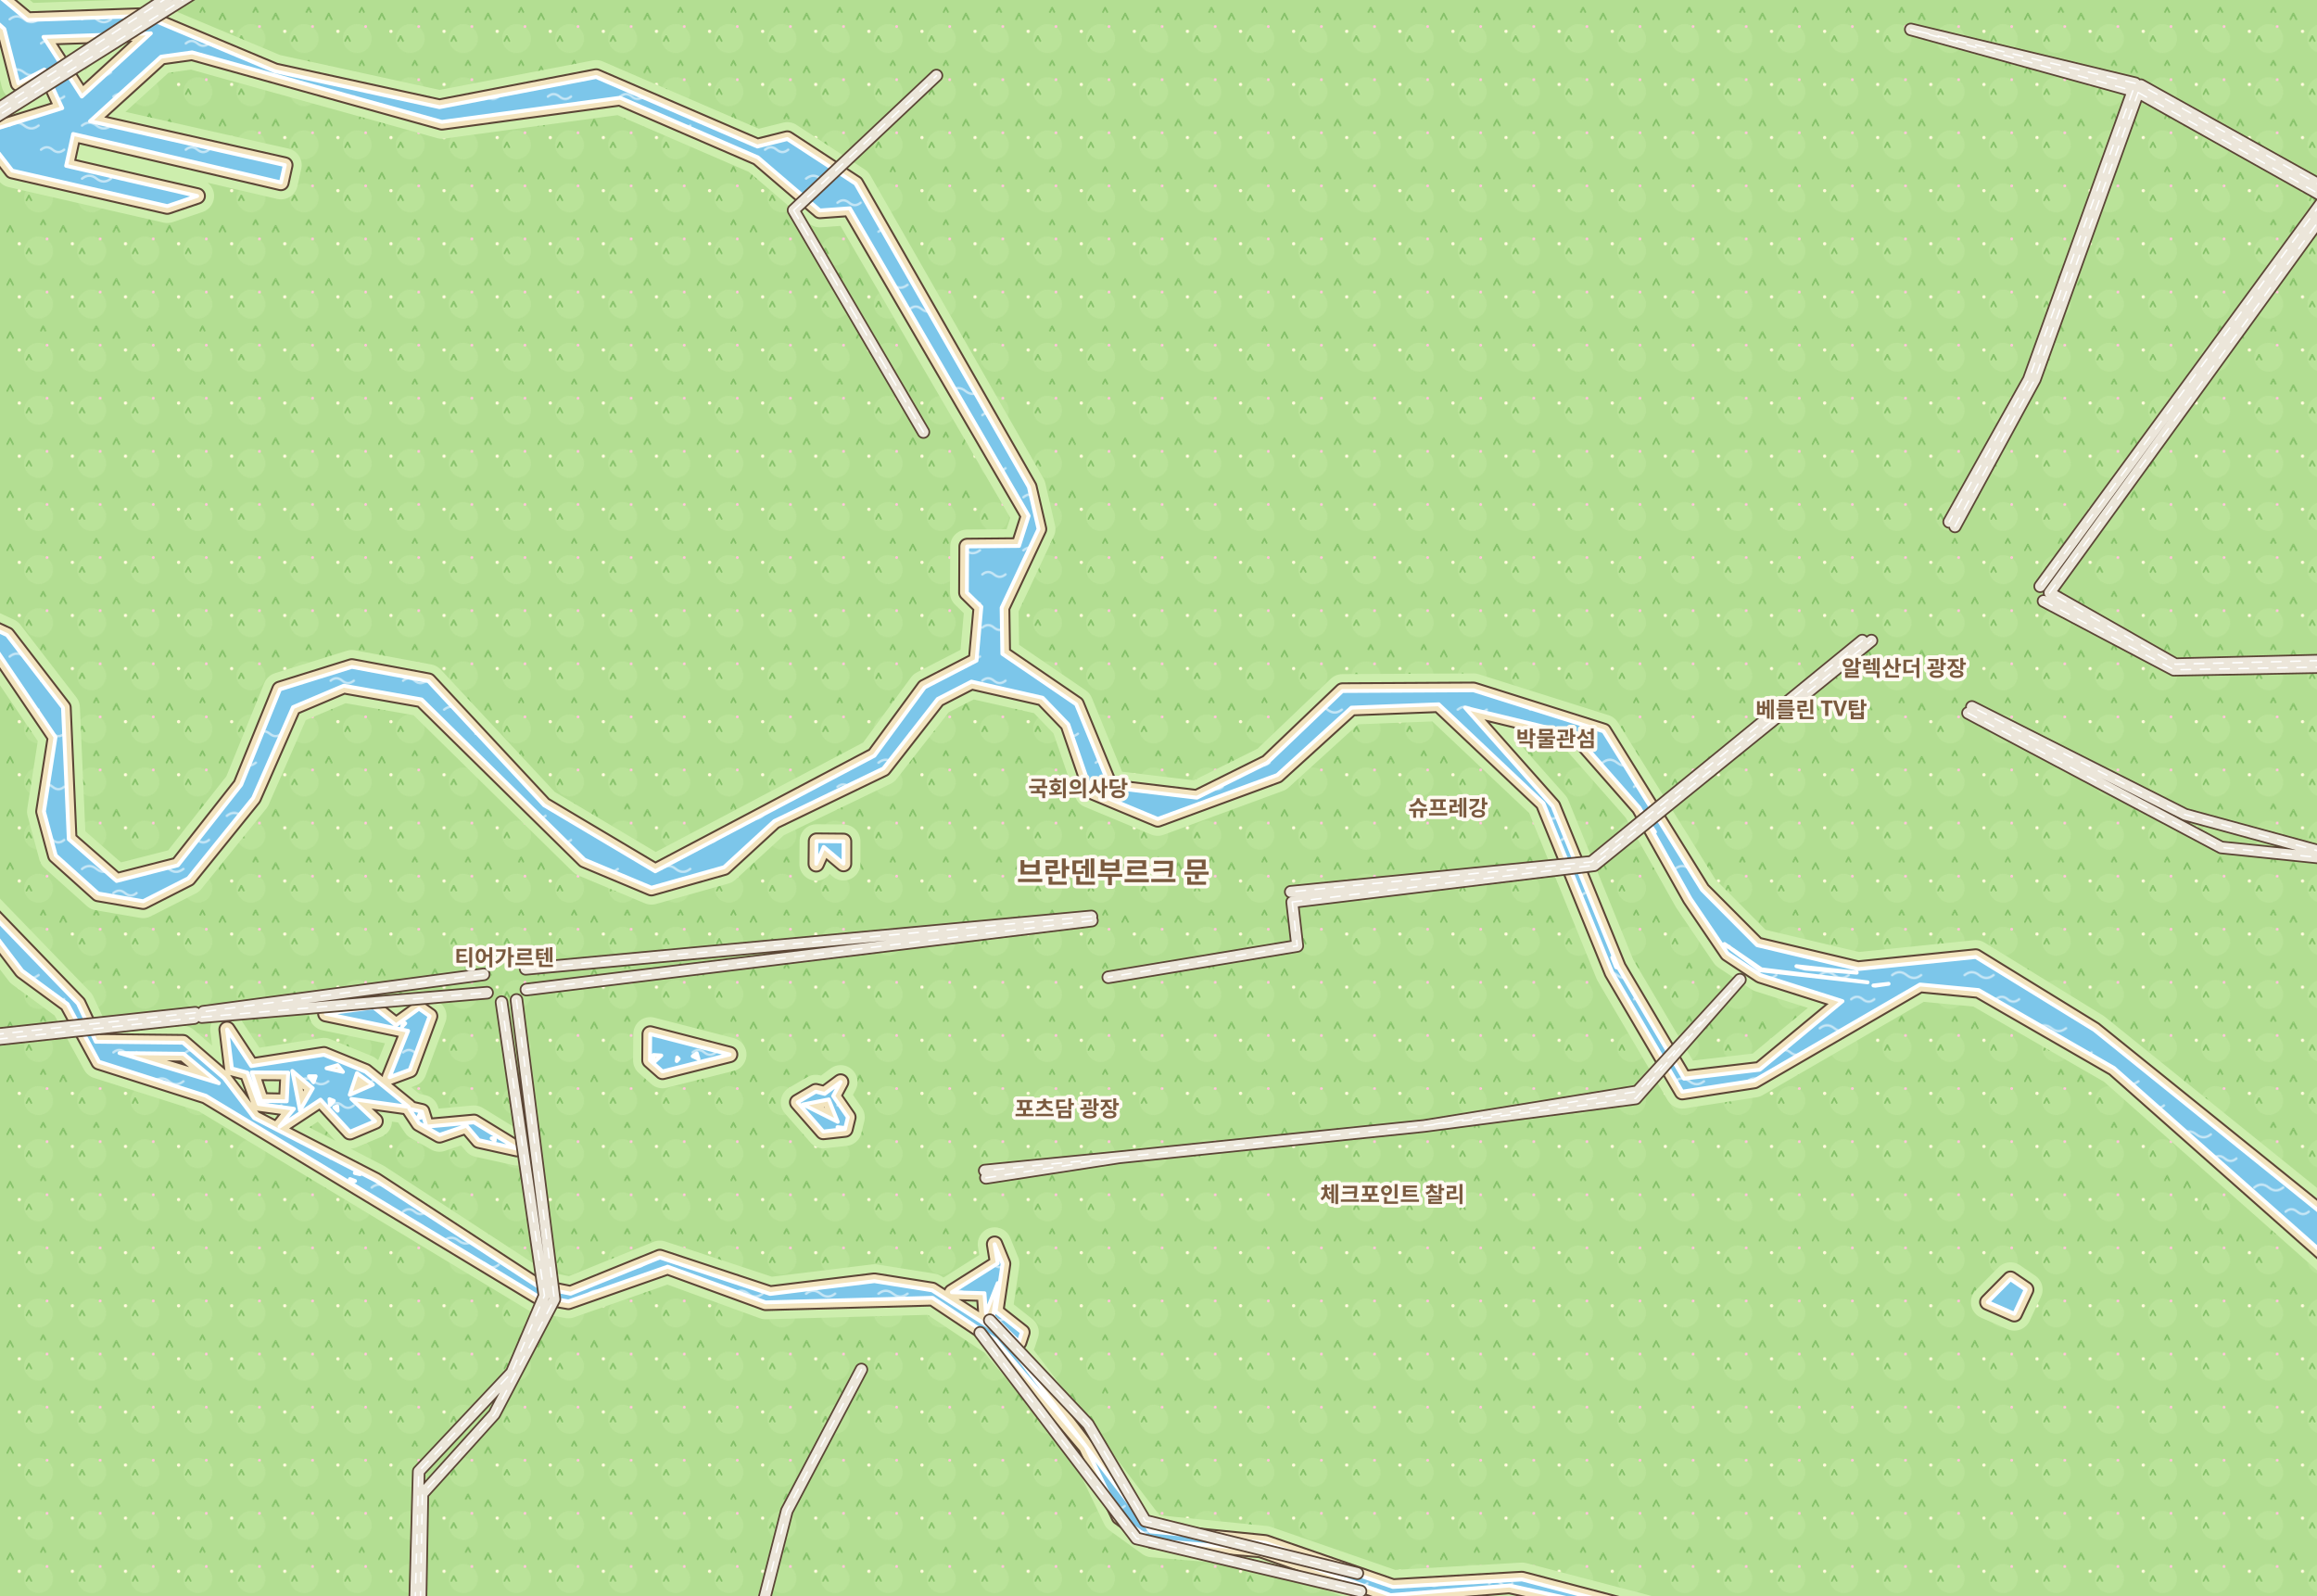
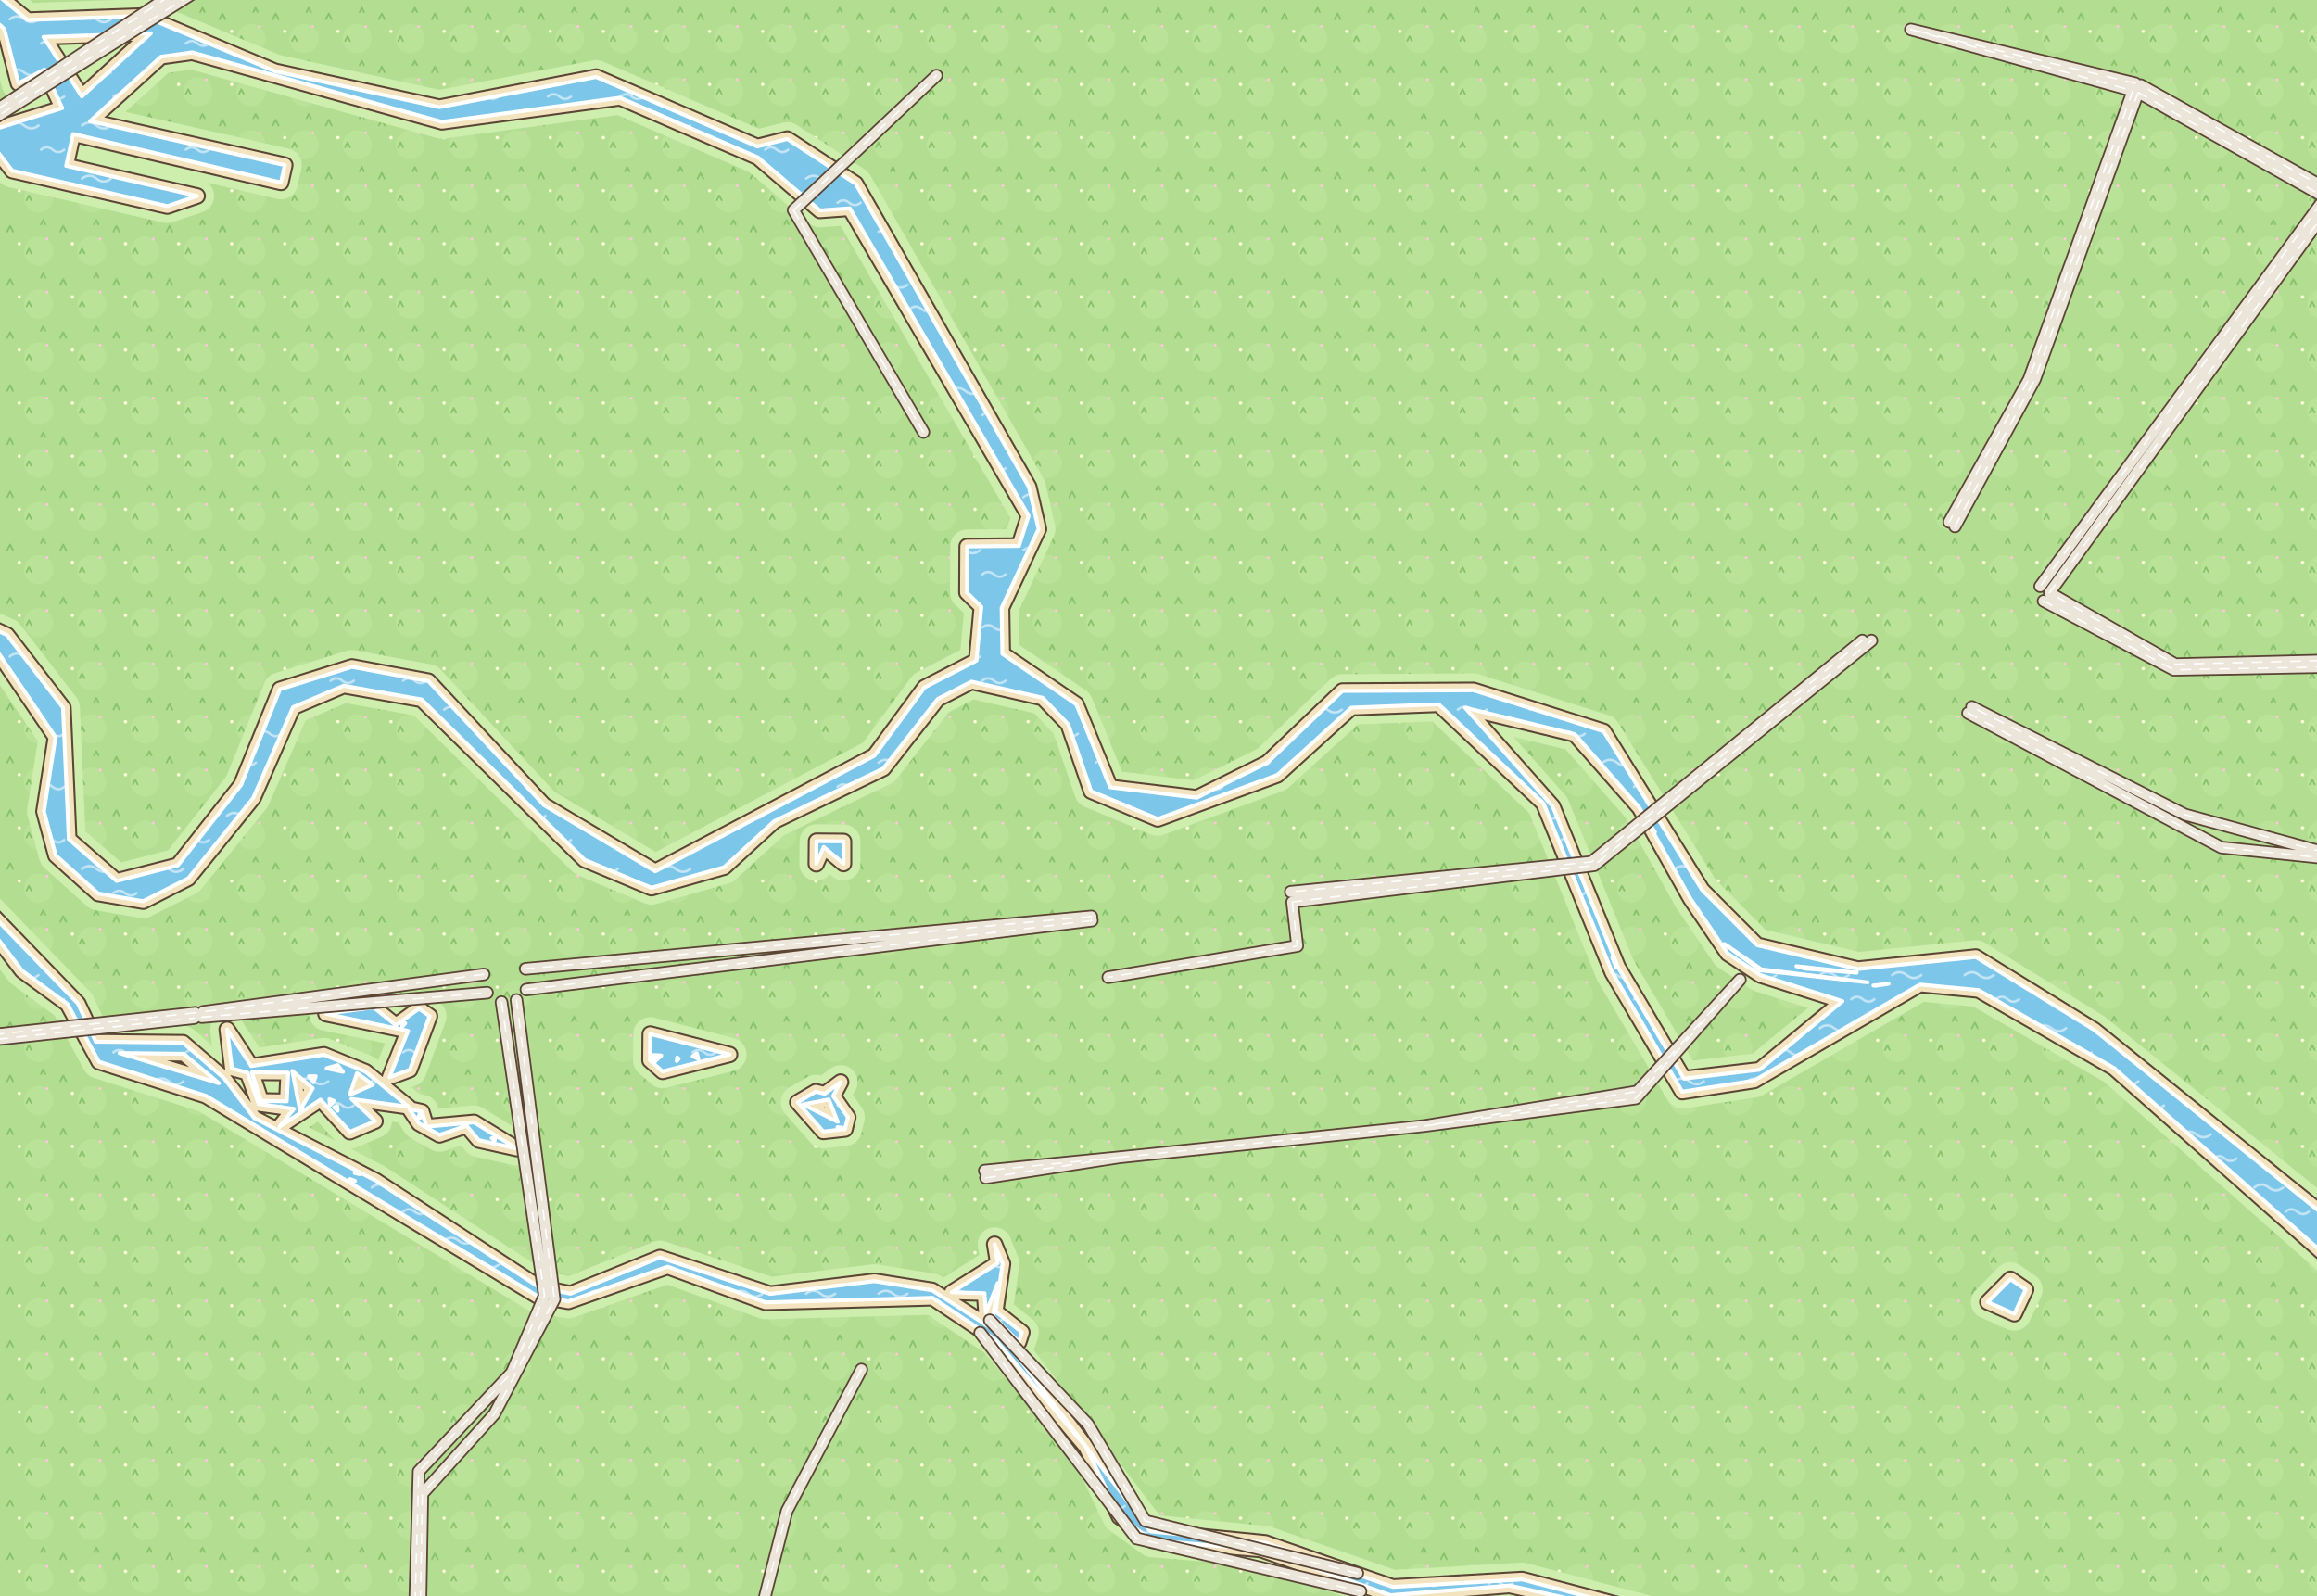
<svg xmlns="http://www.w3.org/2000/svg" viewBox="0 0 960 661">
  <defs>
    <pattern id="grass" width="22" height="22" patternUnits="userSpaceOnUse">
      <circle cx="16" cy="16" r="6" fill="#c3e8a2" opacity="0.45" />
      <path d="M3 8 l1.2 -2.4 l1.2 2.4 M11 17 l1 -2 l1 2 M17 5 l0.9 -1.8 l0.9 1.8" stroke="#86c069" stroke-width="0.7" fill="none" stroke-linecap="round" stroke-linejoin="round" />
      <circle cx="8" cy="13" r="0.7" fill="#fff8d6" />
      <circle cx="19.5" cy="11" r="0.6" fill="#ffc4d6" />
    </pattern>
    <pattern id="ripple" width="30" height="22" patternUnits="userSpaceOnUse">
      <path d="M4 8 q3 -2.4 6 0 q3 2.4 6 0 M17 18 q2.4 -2 4.8 0 q2.4 2 4.8 0" stroke="#ffffff" stroke-opacity="0.55" stroke-width="1" fill="none" stroke-linecap="round" />
    </pattern>
  </defs>
  <rect x="-20" y="-20" width="1000" height="701" fill="#b3de92" />
  <rect x="-20" y="-20" width="1000" height="701" fill="url(#grass)" />
  <g stroke-linejoin="round" stroke-linecap="round">
    <path d="M386.4 537.7L317.2 539.6L276.6 524.8L235.5 539.2L222.6 536.9L85.3 454.0L41.0 439.9L28.0 416.0L9.2 402.2L-12.8 373.3L-90.6 323.8L-84.4 317.8L-14.2 367.7L32.3 415.8L39.7 431.6L75.8 432.0L92.8 446.7L105.3 463.2L155.6 489.1L223.5 533.4L236.4 536.0L273.4 521.0L319.1 536.1L362.3 530.8L386.2 534.6L414.5 552.7L476.7 634.5L524.2 639.2L577.1 657.5L630.6 654.4L715.8 676.7L625.4 656.9L576.2 660.9L522.3 642.0L477.4 638.2L463.8 628.4L449.9 599.4L412.5 555.1L386.4 537.7ZM149.2 486.4L147.0 486.0L149.2 486.5L149.2 486.4ZM145.0 488.5L146.9 489.4L147.1 489.3L145.0 488.5ZM49.5 436.3L90.7 448.8L76.1 436.6L49.5 436.3ZM169.6 459.4L174.8 460.6L176.7 466.8L196.4 465.0L214.2 475.9L198.4 472.4L193.3 466.4L182.1 470.2L173.6 465.4L169.6 459.4ZM203.7 471.6L205.0 472.5L205.0 471.6L203.7 471.6ZM174.2 460.9L173.0 463.4L174.5 463.0L174.2 460.9ZM132.8 455.6L115.8 466.8L121.8 459.4L107.2 457.4L102.5 444.4L96.1 442.7L94.1 426.5L104.1 441.7L134.2 437.0L151.4 444.0L169.3 458.6L145.6 455.3L155.4 464.5L145.0 468.9L132.8 455.6ZM147.9 444.6L144.9 453.6L154.5 449.4L147.9 444.6ZM139.9 441.3L135.3 442.6L142.1 444.1L139.9 441.3ZM138.5 458.8L139.9 460.2L139.7 458.3L138.5 458.8ZM136.7 457.9L138.3 456.1L136.5 455.4L136.7 457.9ZM129.9 448.4L130.8 445.9L128.0 445.9L129.9 448.4ZM121.1 443.7L124.3 460.1L129.6 450.9L121.1 443.7ZM118.8 456.3L119.4 444.4L104.3 444.3L108.2 456.1L118.8 456.3ZM274.5 443.9L269.3 439.3L269.4 428.4L302.3 436.9L274.5 443.9ZM289.4 438.7L288.7 436.4L287.0 437.6L289.4 438.7ZM280.6 438.1L280.4 439.6L281.2 438.7L280.6 438.1ZM270.8 440.3L274.0 437.3L270.8 437.1L270.8 440.3ZM173.6 417.9L178.0 421.0L169.8 443.2L161.4 446.3L169.1 427.1L135.0 420.0L154.8 417.4L164.1 424.8L173.6 417.9ZM167.1 423.5L166.6 425.4L167.9 424.0L167.1 423.5ZM59.3 373.4L40.7 370.2L23.1 354.4L18.2 336.2L23.0 305.4L-3.9 265.7L-32.6 253.1L-54.7 256.8L-70.5 270.0L-74.1 263.0L-58.3 250.9L-32.5 246.8L2.9 263.1L26.1 293.2L28.5 347.7L48.3 365.0L73.7 358.5L99.9 325.2L116.0 285.6L145.8 276.3L177.5 282.2L225.4 333.6L271.5 361.0L362.3 313.1L383.1 284.8L404.6 273.7L406.6 251.4L400.6 245.5L400.7 226.4L422.2 226.2L426.2 213.7L352.1 86.3L339.7 87.2L314.0 65.2L256.9 40.5L183.1 50.5L79.6 21.7L66.7 23.5L37.3 50.2L118.0 68.4L116.4 75.6L30.3 55.5L27.4 68.7L81.7 81.2L69.3 85.4L5.1 70.7L-0.4 63.6L-56.5 76.6L-59.1 71.3L25.8 44.8L18.4 28.8L7.6 34.5L1.8 12.0L-25.9 -12.6L-31.4 -20.0L-27.7 -24.2L11.4 8.3L59.3 6.6L113.9 29.5L182.1 44.4L247.0 31.9L313.8 60.7L326.2 57.6L354.5 76.1L426.3 201.8L430.3 219.2L415.0 251.8L415.3 270.9L445.9 291.8L460.0 326.2L495.9 330.5L525.1 316.0L556.2 286.3L610.5 286.0L664.4 303.0L705.2 368.7L728.0 391.6L769.8 401.5L818.6 396.5L867.7 426.7L1019.7 549.3L1142.3 618.9L1142.3 647.3L1088.6 615.8L1003.2 555.2L875.9 442.5L819.8 410.2L795.5 407.9L726.8 447.7L697.0 452.3L668.0 402.9L639.5 332.8L596.1 291.8L559.9 293.2L529.2 321.1L479.7 339.3L452.1 327.8L442.6 300.1L432.0 289.1L402.5 282.4L388.5 289.6L366.0 318.4L320.8 340.2L300.0 359.3L269.9 367.8L242.2 356.2L174.7 289.8L142.4 284.1L121.4 293.0L104.9 330.6L78.0 363.9L59.3 373.4ZM18.0 15.3L33.9 40.0L62.5 13.8L18.0 15.3ZM1084.5 589.7L1087.4 592.7L1087.6 592.4L1084.5 589.7ZM1085.8 595.0L1082.8 591.8L1082.4 591.9L1085.8 595.0ZM1080.2 595.2L1084.5 597.1L1080.1 594.4L1080.2 595.2ZM1077.7 598.5L1082.2 600.4L1077.6 597.6L1077.7 598.5ZM1078.8 603.4L1076.1 600.4L1075.7 600.4L1078.8 603.4ZM1074.3 602.8L1074.1 602.9L1077.4 605.1L1074.3 602.8ZM607.0 293.2L643.3 334.1L670.4 400.7L697.7 446.9L729.1 443.2L763.4 414.8L729.4 404.0L715.8 395.0L700.4 372.3L679.3 334.7L652.5 304.2L607.0 293.2ZM777.0 408.4L782.5 407.6L776.2 408.3L777.0 408.4ZM773.8 407.0L729.8 401.6L714.5 391.1L729.3 402.0L773.8 407.0ZM747.9 401.3L769.3 403.0L744.3 400.3L747.9 401.3ZM668.0 396.7L669.6 400.7L670.0 400.9L668.0 396.7ZM683.5 341.7L685.7 344.7L683.5 341.4L683.5 341.7ZM833.0 530.0L839.3 534.3L834.6 544.3L823.6 539.5L833.0 530.0ZM415.4 523.6L412.5 543.4L423.4 552.0L422.1 556.0L411.5 545.4L413.4 531.6L408.5 544.0L407.9 535.8L394.4 535.4L413.4 523.4L412.1 515.5L415.4 523.6ZM350.1 467.8L341.1 468.8L330.5 456.7L338.0 452.3L341.7 453.2L348.3 448.3L345.2 454.1L351.3 462.9L350.1 467.8ZM349.7 467.3L347.0 467.0L347.1 467.4L349.7 467.3ZM332.7 457.6L347.1 464.8L343.4 455.5L332.7 457.6ZM349.5 357.8L341.3 350.9L338.2 357.9L338.3 348.5L349.5 348.6L349.5 357.8Z" fill="#cdeead" stroke="#cdeead" stroke-width="14" fill-rule="evenodd" />
    <path d="M386.4 537.7L317.2 539.6L276.6 524.8L235.5 539.2L222.6 536.9L85.3 454.0L41.0 439.9L28.0 416.0L9.2 402.2L-12.8 373.3L-90.6 323.8L-84.4 317.8L-14.2 367.7L32.3 415.8L39.7 431.6L75.8 432.0L92.8 446.7L105.3 463.2L155.6 489.1L223.5 533.4L236.4 536.0L273.4 521.0L319.1 536.1L362.3 530.8L386.2 534.6L414.5 552.7L476.7 634.5L524.2 639.2L577.1 657.5L630.6 654.4L715.8 676.7L625.4 656.9L576.2 660.9L522.3 642.0L477.4 638.2L463.8 628.4L449.9 599.4L412.5 555.1L386.4 537.7ZM149.2 486.4L147.0 486.0L149.2 486.5L149.2 486.4ZM145.0 488.5L146.9 489.4L147.1 489.3L145.0 488.5ZM49.5 436.3L90.7 448.8L76.1 436.6L49.5 436.3ZM169.6 459.4L174.8 460.6L176.7 466.8L196.4 465.0L214.2 475.9L198.4 472.4L193.3 466.4L182.1 470.2L173.6 465.4L169.6 459.4ZM203.7 471.6L205.0 472.5L205.0 471.6L203.7 471.6ZM174.2 460.9L173.0 463.4L174.5 463.0L174.2 460.9ZM132.8 455.6L115.8 466.8L121.8 459.4L107.2 457.4L102.5 444.4L96.1 442.7L94.1 426.5L104.1 441.7L134.2 437.0L151.4 444.0L169.3 458.6L145.6 455.3L155.4 464.5L145.0 468.9L132.8 455.6ZM147.9 444.6L144.9 453.6L154.5 449.4L147.9 444.6ZM139.9 441.3L135.3 442.6L142.1 444.1L139.9 441.3ZM138.5 458.8L139.9 460.2L139.7 458.3L138.5 458.8ZM136.7 457.9L138.3 456.1L136.5 455.4L136.7 457.9ZM129.9 448.4L130.8 445.9L128.0 445.9L129.9 448.4ZM121.1 443.7L124.3 460.1L129.6 450.9L121.1 443.7ZM118.8 456.3L119.4 444.4L104.3 444.3L108.2 456.1L118.8 456.3ZM274.5 443.9L269.3 439.3L269.4 428.4L302.3 436.9L274.5 443.9ZM289.4 438.7L288.7 436.4L287.0 437.6L289.4 438.7ZM280.6 438.1L280.4 439.6L281.2 438.7L280.6 438.1ZM270.8 440.3L274.0 437.3L270.8 437.1L270.8 440.3ZM173.6 417.9L178.0 421.0L169.8 443.2L161.4 446.3L169.1 427.1L135.0 420.0L154.8 417.4L164.1 424.8L173.6 417.9ZM167.1 423.5L166.6 425.4L167.9 424.0L167.1 423.5ZM59.3 373.4L40.7 370.2L23.1 354.4L18.2 336.2L23.0 305.4L-3.9 265.7L-32.6 253.1L-54.7 256.8L-70.5 270.0L-74.1 263.0L-58.3 250.9L-32.5 246.8L2.9 263.1L26.1 293.2L28.5 347.7L48.3 365.0L73.7 358.5L99.9 325.2L116.0 285.6L145.8 276.3L177.5 282.2L225.4 333.6L271.5 361.0L362.3 313.1L383.1 284.8L404.6 273.7L406.6 251.4L400.6 245.5L400.7 226.4L422.2 226.2L426.2 213.7L352.1 86.3L339.7 87.2L314.0 65.2L256.9 40.5L183.1 50.5L79.6 21.7L66.7 23.5L37.3 50.2L118.0 68.4L116.4 75.6L30.3 55.5L27.4 68.7L81.7 81.2L69.3 85.4L5.1 70.7L-0.4 63.6L-56.5 76.6L-59.1 71.3L25.8 44.8L18.4 28.8L7.6 34.5L1.8 12.0L-25.9 -12.6L-31.4 -20.0L-27.7 -24.2L11.4 8.3L59.3 6.6L113.9 29.5L182.1 44.4L247.0 31.9L313.8 60.7L326.2 57.6L354.5 76.1L426.3 201.8L430.3 219.2L415.0 251.8L415.3 270.9L445.9 291.8L460.0 326.2L495.9 330.5L525.1 316.0L556.2 286.3L610.5 286.0L664.4 303.0L705.2 368.7L728.0 391.6L769.8 401.5L818.6 396.5L867.7 426.7L1019.7 549.3L1142.3 618.9L1142.3 647.3L1088.6 615.8L1003.2 555.2L875.9 442.5L819.8 410.2L795.5 407.9L726.8 447.7L697.0 452.3L668.0 402.9L639.5 332.8L596.1 291.8L559.9 293.2L529.2 321.1L479.7 339.3L452.1 327.8L442.6 300.1L432.0 289.1L402.5 282.4L388.5 289.6L366.0 318.4L320.8 340.2L300.0 359.3L269.9 367.8L242.2 356.2L174.7 289.8L142.4 284.1L121.4 293.0L104.9 330.6L78.0 363.9L59.3 373.4ZM18.0 15.3L33.9 40.0L62.5 13.8L18.0 15.3ZM1084.5 589.7L1087.4 592.7L1087.6 592.4L1084.5 589.7ZM1085.8 595.0L1082.8 591.8L1082.4 591.9L1085.8 595.0ZM1080.2 595.2L1084.5 597.1L1080.1 594.4L1080.2 595.2ZM1077.7 598.5L1082.2 600.4L1077.6 597.6L1077.7 598.5ZM1078.8 603.4L1076.1 600.4L1075.7 600.4L1078.8 603.4ZM1074.3 602.8L1074.1 602.9L1077.4 605.1L1074.3 602.8ZM607.0 293.2L643.3 334.1L670.4 400.7L697.7 446.9L729.1 443.2L763.4 414.8L729.4 404.0L715.8 395.0L700.4 372.3L679.3 334.7L652.5 304.2L607.0 293.2ZM777.0 408.4L782.5 407.6L776.2 408.3L777.0 408.4ZM773.8 407.0L729.8 401.6L714.5 391.1L729.3 402.0L773.8 407.0ZM747.9 401.3L769.3 403.0L744.3 400.3L747.9 401.3ZM668.0 396.7L669.6 400.7L670.0 400.9L668.0 396.7ZM683.5 341.7L685.7 344.7L683.5 341.4L683.5 341.7ZM833.0 530.0L839.3 534.3L834.6 544.3L823.6 539.5L833.0 530.0ZM415.4 523.6L412.5 543.4L423.4 552.0L422.1 556.0L411.5 545.4L413.4 531.6L408.5 544.0L407.9 535.8L394.4 535.4L413.4 523.4L412.1 515.5L415.4 523.6ZM350.1 467.8L341.1 468.8L330.5 456.7L338.0 452.3L341.7 453.2L348.3 448.3L345.2 454.1L351.3 462.9L350.1 467.8ZM349.7 467.3L347.0 467.0L347.1 467.4L349.7 467.3ZM332.7 457.6L347.1 464.8L343.4 455.5L332.7 457.6ZM349.5 357.8L341.3 350.9L338.2 357.9L338.3 348.5L349.5 348.6L349.5 357.8Z" fill="#f3e4bf" stroke="#5b4636" stroke-width="7.2" fill-rule="evenodd" />
    <path d="M386.4 537.7L317.2 539.6L276.6 524.8L235.5 539.2L222.6 536.9L85.3 454.0L41.0 439.9L28.0 416.0L9.2 402.2L-12.8 373.3L-90.6 323.8L-84.4 317.8L-14.2 367.7L32.3 415.8L39.7 431.6L75.8 432.0L92.8 446.7L105.3 463.2L155.6 489.1L223.5 533.4L236.4 536.0L273.4 521.0L319.1 536.1L362.3 530.8L386.2 534.6L414.5 552.7L476.7 634.5L524.2 639.2L577.1 657.5L630.6 654.4L715.8 676.7L625.4 656.9L576.2 660.9L522.3 642.0L477.4 638.2L463.8 628.4L449.9 599.4L412.5 555.1L386.4 537.7ZM149.2 486.4L147.0 486.0L149.2 486.5L149.2 486.4ZM145.0 488.5L146.9 489.4L147.1 489.3L145.0 488.5ZM49.5 436.3L90.7 448.8L76.1 436.6L49.5 436.3ZM169.6 459.4L174.8 460.6L176.7 466.8L196.4 465.0L214.2 475.9L198.4 472.4L193.3 466.4L182.1 470.2L173.6 465.4L169.6 459.4ZM203.7 471.6L205.0 472.5L205.0 471.6L203.7 471.6ZM174.2 460.9L173.0 463.4L174.5 463.0L174.2 460.9ZM132.8 455.6L115.8 466.8L121.8 459.4L107.2 457.4L102.5 444.4L96.1 442.7L94.1 426.5L104.1 441.7L134.2 437.0L151.4 444.0L169.3 458.6L145.6 455.3L155.4 464.5L145.0 468.9L132.8 455.6ZM147.9 444.6L144.9 453.6L154.5 449.4L147.9 444.6ZM139.9 441.3L135.3 442.6L142.1 444.1L139.9 441.3ZM138.5 458.8L139.9 460.2L139.7 458.3L138.5 458.8ZM136.7 457.9L138.3 456.1L136.5 455.4L136.7 457.9ZM129.9 448.4L130.8 445.9L128.0 445.9L129.9 448.4ZM121.1 443.7L124.3 460.1L129.6 450.9L121.1 443.7ZM118.8 456.3L119.4 444.4L104.3 444.3L108.2 456.1L118.8 456.3ZM274.5 443.9L269.3 439.3L269.4 428.4L302.3 436.9L274.5 443.9ZM289.4 438.7L288.7 436.4L287.0 437.6L289.4 438.7ZM280.6 438.1L280.4 439.6L281.2 438.7L280.6 438.1ZM270.8 440.3L274.0 437.3L270.8 437.1L270.8 440.3ZM173.6 417.9L178.0 421.0L169.8 443.2L161.4 446.3L169.1 427.1L135.0 420.0L154.8 417.4L164.1 424.8L173.6 417.9ZM167.1 423.5L166.6 425.4L167.9 424.0L167.1 423.5ZM59.3 373.4L40.7 370.2L23.1 354.4L18.2 336.2L23.0 305.4L-3.9 265.7L-32.6 253.1L-54.7 256.8L-70.5 270.0L-74.1 263.0L-58.3 250.9L-32.5 246.8L2.9 263.1L26.1 293.2L28.5 347.7L48.3 365.0L73.7 358.5L99.9 325.2L116.0 285.6L145.8 276.3L177.5 282.2L225.4 333.6L271.5 361.0L362.3 313.1L383.1 284.8L404.6 273.7L406.6 251.4L400.6 245.5L400.7 226.4L422.2 226.2L426.2 213.7L352.1 86.3L339.7 87.2L314.0 65.2L256.9 40.5L183.1 50.5L79.6 21.7L66.7 23.5L37.3 50.2L118.0 68.4L116.4 75.6L30.3 55.5L27.4 68.7L81.7 81.2L69.3 85.4L5.1 70.7L-0.4 63.6L-56.5 76.6L-59.1 71.3L25.8 44.8L18.4 28.8L7.6 34.5L1.8 12.0L-25.9 -12.6L-31.4 -20.0L-27.7 -24.2L11.4 8.3L59.3 6.6L113.9 29.5L182.1 44.4L247.0 31.9L313.8 60.7L326.2 57.6L354.5 76.1L426.3 201.8L430.3 219.2L415.0 251.8L415.3 270.9L445.9 291.8L460.0 326.2L495.9 330.5L525.1 316.0L556.2 286.3L610.5 286.0L664.4 303.0L705.2 368.7L728.0 391.6L769.8 401.5L818.6 396.5L867.7 426.7L1019.7 549.3L1142.3 618.9L1142.3 647.3L1088.6 615.8L1003.2 555.2L875.9 442.5L819.8 410.2L795.5 407.9L726.8 447.7L697.0 452.3L668.0 402.9L639.5 332.8L596.1 291.8L559.9 293.2L529.2 321.1L479.7 339.3L452.1 327.8L442.6 300.1L432.0 289.1L402.5 282.4L388.5 289.6L366.0 318.4L320.8 340.2L300.0 359.3L269.9 367.8L242.2 356.2L174.7 289.8L142.4 284.1L121.4 293.0L104.9 330.6L78.0 363.9L59.3 373.4ZM18.0 15.3L33.9 40.0L62.5 13.8L18.0 15.3ZM1084.5 589.7L1087.4 592.7L1087.6 592.4L1084.5 589.7ZM1085.8 595.0L1082.8 591.8L1082.4 591.9L1085.8 595.0ZM1080.2 595.2L1084.5 597.1L1080.1 594.4L1080.2 595.2ZM1077.7 598.5L1082.2 600.4L1077.6 597.6L1077.7 598.5ZM1078.8 603.4L1076.1 600.4L1075.7 600.4L1078.8 603.4ZM1074.3 602.8L1074.1 602.9L1077.4 605.1L1074.3 602.8ZM607.0 293.2L643.3 334.1L670.4 400.7L697.7 446.9L729.1 443.2L763.4 414.8L729.4 404.0L715.8 395.0L700.4 372.3L679.3 334.7L652.5 304.2L607.0 293.2ZM777.0 408.4L782.5 407.6L776.2 408.3L777.0 408.4ZM773.8 407.0L729.8 401.6L714.5 391.1L729.3 402.0L773.8 407.0ZM747.9 401.3L769.3 403.0L744.3 400.3L747.9 401.3ZM668.0 396.7L669.6 400.7L670.0 400.9L668.0 396.7ZM683.5 341.7L685.7 344.7L683.5 341.4L683.5 341.7ZM833.0 530.0L839.3 534.3L834.6 544.3L823.6 539.5L833.0 530.0ZM415.4 523.6L412.5 543.4L423.4 552.0L422.1 556.0L411.5 545.4L413.4 531.6L408.5 544.0L407.9 535.8L394.4 535.4L413.4 523.4L412.1 515.5L415.4 523.6ZM350.1 467.8L341.1 468.8L330.5 456.7L338.0 452.3L341.7 453.2L348.3 448.3L345.2 454.1L351.3 462.9L350.1 467.8ZM349.7 467.3L347.0 467.0L347.1 467.4L349.7 467.3ZM332.7 457.6L347.1 464.8L343.4 455.5L332.7 457.6ZM349.5 357.8L341.3 350.9L338.2 357.9L338.3 348.5L349.5 348.6L349.5 357.8Z" fill="#f3e4bf" stroke="#f3e4bf" stroke-width="5.6" fill-rule="evenodd" />
    <path d="M386.4 537.7L317.2 539.6L276.6 524.8L235.5 539.2L222.6 536.9L85.3 454.0L41.0 439.9L28.0 416.0L9.2 402.2L-12.8 373.3L-90.6 323.8L-84.4 317.8L-14.2 367.7L32.3 415.8L39.7 431.6L75.8 432.0L92.8 446.7L105.3 463.2L155.6 489.1L223.5 533.4L236.4 536.0L273.4 521.0L319.1 536.1L362.3 530.8L386.2 534.6L414.5 552.7L476.7 634.5L524.2 639.2L577.1 657.5L630.6 654.4L715.8 676.7L625.4 656.9L576.2 660.9L522.3 642.0L477.4 638.2L463.8 628.4L449.9 599.4L412.5 555.1L386.4 537.7ZM149.2 486.4L147.0 486.0L149.2 486.5L149.2 486.4ZM145.0 488.5L146.9 489.4L147.1 489.3L145.0 488.5ZM49.5 436.3L90.7 448.8L76.1 436.6L49.5 436.3ZM169.6 459.4L174.8 460.6L176.7 466.8L196.4 465.0L214.2 475.9L198.4 472.4L193.3 466.4L182.1 470.2L173.6 465.4L169.6 459.4ZM203.7 471.6L205.0 472.5L205.0 471.6L203.7 471.6ZM174.2 460.9L173.0 463.4L174.5 463.0L174.2 460.9ZM132.8 455.6L115.8 466.8L121.8 459.4L107.2 457.4L102.5 444.4L96.1 442.7L94.1 426.5L104.1 441.7L134.2 437.0L151.4 444.0L169.3 458.6L145.6 455.3L155.4 464.5L145.0 468.9L132.8 455.6ZM147.9 444.6L144.9 453.6L154.5 449.4L147.9 444.6ZM139.9 441.3L135.3 442.6L142.1 444.1L139.9 441.3ZM138.5 458.8L139.9 460.2L139.7 458.3L138.5 458.8ZM136.7 457.9L138.3 456.1L136.5 455.4L136.7 457.9ZM129.9 448.4L130.8 445.9L128.0 445.9L129.9 448.4ZM121.1 443.7L124.3 460.1L129.6 450.9L121.1 443.7ZM118.8 456.3L119.4 444.4L104.3 444.3L108.2 456.1L118.8 456.3ZM274.5 443.9L269.3 439.3L269.4 428.4L302.3 436.9L274.5 443.9ZM289.4 438.7L288.7 436.4L287.0 437.6L289.4 438.7ZM280.6 438.1L280.4 439.6L281.2 438.7L280.6 438.1ZM270.8 440.3L274.0 437.3L270.8 437.1L270.8 440.3ZM173.6 417.9L178.0 421.0L169.8 443.2L161.4 446.3L169.1 427.1L135.0 420.0L154.8 417.4L164.1 424.8L173.6 417.9ZM167.1 423.5L166.6 425.4L167.9 424.0L167.1 423.5ZM59.3 373.4L40.7 370.2L23.1 354.4L18.2 336.2L23.0 305.4L-3.9 265.7L-32.6 253.1L-54.7 256.8L-70.5 270.0L-74.1 263.0L-58.3 250.9L-32.5 246.8L2.9 263.1L26.1 293.2L28.5 347.7L48.3 365.0L73.7 358.5L99.9 325.2L116.0 285.6L145.8 276.3L177.5 282.2L225.4 333.6L271.5 361.0L362.3 313.1L383.1 284.8L404.6 273.7L406.6 251.4L400.6 245.5L400.7 226.4L422.2 226.2L426.2 213.7L352.1 86.3L339.7 87.2L314.0 65.2L256.9 40.5L183.1 50.5L79.6 21.7L66.7 23.5L37.3 50.2L118.0 68.4L116.4 75.6L30.3 55.5L27.4 68.7L81.7 81.2L69.3 85.4L5.1 70.7L-0.4 63.6L-56.5 76.6L-59.1 71.3L25.8 44.8L18.4 28.8L7.6 34.5L1.8 12.0L-25.9 -12.6L-31.4 -20.0L-27.7 -24.2L11.4 8.3L59.3 6.6L113.9 29.5L182.1 44.4L247.0 31.9L313.8 60.7L326.2 57.6L354.5 76.1L426.3 201.8L430.3 219.2L415.0 251.8L415.3 270.9L445.9 291.8L460.0 326.2L495.9 330.5L525.1 316.0L556.2 286.3L610.5 286.0L664.4 303.0L705.2 368.7L728.0 391.6L769.8 401.5L818.6 396.5L867.7 426.7L1019.7 549.3L1142.3 618.9L1142.3 647.3L1088.6 615.8L1003.2 555.2L875.9 442.5L819.8 410.2L795.5 407.9L726.8 447.7L697.0 452.3L668.0 402.9L639.5 332.8L596.1 291.8L559.9 293.2L529.2 321.1L479.7 339.3L452.1 327.8L442.6 300.1L432.0 289.1L402.5 282.4L388.5 289.6L366.0 318.4L320.8 340.2L300.0 359.3L269.9 367.8L242.2 356.2L174.7 289.8L142.4 284.1L121.4 293.0L104.9 330.6L78.0 363.9L59.3 373.4ZM18.0 15.3L33.9 40.0L62.5 13.8L18.0 15.3ZM1084.5 589.7L1087.4 592.7L1087.6 592.4L1084.5 589.7ZM1085.8 595.0L1082.8 591.8L1082.4 591.9L1085.8 595.0ZM1080.2 595.2L1084.5 597.1L1080.1 594.4L1080.2 595.2ZM1077.7 598.5L1082.2 600.4L1077.6 597.6L1077.7 598.5ZM1078.8 603.4L1076.1 600.4L1075.7 600.4L1078.8 603.4ZM1074.3 602.8L1074.1 602.9L1077.4 605.1L1074.3 602.8ZM607.0 293.2L643.3 334.1L670.4 400.7L697.7 446.9L729.1 443.2L763.4 414.8L729.4 404.0L715.8 395.0L700.4 372.3L679.3 334.7L652.5 304.2L607.0 293.2ZM777.0 408.4L782.5 407.6L776.2 408.3L777.0 408.4ZM773.8 407.0L729.8 401.6L714.5 391.1L729.3 402.0L773.8 407.0ZM747.9 401.3L769.3 403.0L744.3 400.3L747.9 401.3ZM668.0 396.7L669.6 400.7L670.0 400.9L668.0 396.7ZM683.5 341.7L685.7 344.7L683.5 341.4L683.5 341.7ZM833.0 530.0L839.3 534.3L834.6 544.3L823.6 539.5L833.0 530.0ZM415.4 523.6L412.5 543.4L423.4 552.0L422.1 556.0L411.5 545.4L413.4 531.6L408.5 544.0L407.9 535.8L394.4 535.4L413.4 523.4L412.1 515.5L415.4 523.6ZM350.1 467.8L341.1 468.8L330.5 456.7L338.0 452.3L341.7 453.2L348.3 448.3L345.2 454.1L351.3 462.9L350.1 467.8ZM349.7 467.3L347.0 467.0L347.1 467.4L349.7 467.3ZM332.7 457.6L347.1 464.8L343.4 455.5L332.7 457.6ZM349.5 357.8L341.3 350.9L338.2 357.9L338.3 348.5L349.5 348.6L349.5 357.8Z" fill="#7cc6ea" stroke="#ffffff" stroke-width="1.6" fill-rule="evenodd" data-zone="water" />
    <path d="M386.4 537.7L317.2 539.6L276.6 524.8L235.5 539.2L222.6 536.9L85.3 454.0L41.0 439.9L28.0 416.0L9.2 402.2L-12.8 373.3L-90.6 323.8L-84.4 317.8L-14.2 367.7L32.3 415.8L39.7 431.6L75.8 432.0L92.8 446.7L105.3 463.2L155.6 489.1L223.5 533.4L236.4 536.0L273.4 521.0L319.1 536.1L362.3 530.8L386.2 534.6L414.5 552.7L476.7 634.5L524.2 639.2L577.1 657.5L630.6 654.4L715.8 676.7L625.4 656.9L576.2 660.9L522.3 642.0L477.4 638.2L463.8 628.4L449.9 599.4L412.5 555.1L386.4 537.7ZM149.2 486.4L147.0 486.0L149.2 486.5L149.2 486.4ZM145.0 488.5L146.9 489.4L147.1 489.3L145.0 488.5ZM49.5 436.3L90.7 448.8L76.1 436.6L49.5 436.3ZM169.6 459.4L174.8 460.6L176.7 466.8L196.4 465.0L214.2 475.9L198.4 472.4L193.3 466.4L182.1 470.2L173.6 465.4L169.6 459.4ZM203.7 471.6L205.0 472.5L205.0 471.6L203.7 471.6ZM174.2 460.9L173.0 463.4L174.5 463.0L174.2 460.9ZM132.8 455.6L115.8 466.8L121.8 459.4L107.2 457.4L102.5 444.4L96.1 442.7L94.1 426.5L104.1 441.7L134.2 437.0L151.4 444.0L169.3 458.6L145.6 455.3L155.4 464.5L145.0 468.9L132.8 455.6ZM147.9 444.6L144.9 453.6L154.5 449.4L147.9 444.6ZM139.9 441.3L135.3 442.6L142.1 444.1L139.9 441.3ZM138.5 458.8L139.9 460.2L139.7 458.3L138.5 458.8ZM136.7 457.9L138.3 456.1L136.5 455.4L136.7 457.9ZM129.9 448.4L130.8 445.9L128.0 445.9L129.9 448.4ZM121.1 443.7L124.3 460.1L129.6 450.9L121.1 443.7ZM118.8 456.3L119.4 444.4L104.3 444.3L108.2 456.1L118.8 456.3ZM274.5 443.9L269.3 439.3L269.4 428.4L302.3 436.9L274.5 443.9ZM289.4 438.7L288.7 436.4L287.0 437.6L289.4 438.7ZM280.6 438.1L280.4 439.6L281.2 438.7L280.6 438.1ZM270.8 440.3L274.0 437.3L270.8 437.1L270.8 440.3ZM173.6 417.9L178.0 421.0L169.8 443.2L161.4 446.3L169.1 427.1L135.0 420.0L154.8 417.4L164.1 424.8L173.6 417.9ZM167.1 423.5L166.6 425.4L167.9 424.0L167.1 423.5ZM59.3 373.4L40.7 370.2L23.1 354.4L18.2 336.2L23.0 305.4L-3.9 265.7L-32.6 253.1L-54.7 256.8L-70.5 270.0L-74.1 263.0L-58.3 250.9L-32.5 246.8L2.9 263.1L26.1 293.2L28.5 347.7L48.3 365.0L73.7 358.5L99.9 325.2L116.0 285.6L145.8 276.3L177.5 282.2L225.4 333.6L271.5 361.0L362.3 313.1L383.1 284.8L404.6 273.7L406.6 251.4L400.6 245.5L400.7 226.4L422.2 226.2L426.2 213.7L352.1 86.3L339.7 87.2L314.0 65.2L256.9 40.5L183.1 50.5L79.6 21.7L66.7 23.5L37.3 50.2L118.0 68.4L116.4 75.6L30.3 55.5L27.4 68.7L81.7 81.2L69.3 85.4L5.1 70.7L-0.4 63.6L-56.5 76.6L-59.1 71.3L25.8 44.8L18.4 28.8L7.6 34.5L1.8 12.0L-25.9 -12.6L-31.4 -20.0L-27.7 -24.2L11.4 8.3L59.3 6.6L113.9 29.5L182.1 44.4L247.0 31.9L313.8 60.7L326.2 57.6L354.5 76.1L426.3 201.8L430.3 219.2L415.0 251.8L415.3 270.9L445.9 291.8L460.0 326.2L495.9 330.5L525.1 316.0L556.2 286.3L610.5 286.0L664.4 303.0L705.2 368.7L728.0 391.6L769.8 401.5L818.6 396.5L867.7 426.7L1019.7 549.3L1142.3 618.9L1142.3 647.3L1088.6 615.8L1003.2 555.2L875.9 442.5L819.8 410.2L795.5 407.9L726.8 447.7L697.0 452.3L668.0 402.9L639.5 332.8L596.1 291.8L559.9 293.2L529.2 321.1L479.7 339.3L452.1 327.8L442.6 300.1L432.0 289.1L402.5 282.4L388.5 289.6L366.0 318.4L320.8 340.2L300.0 359.3L269.9 367.8L242.2 356.2L174.7 289.8L142.4 284.1L121.4 293.0L104.9 330.6L78.0 363.9L59.3 373.4ZM18.0 15.3L33.9 40.0L62.5 13.8L18.0 15.3ZM1084.5 589.7L1087.4 592.7L1087.6 592.4L1084.5 589.7ZM1085.8 595.0L1082.8 591.8L1082.4 591.9L1085.8 595.0ZM1080.2 595.2L1084.5 597.1L1080.1 594.4L1080.2 595.2ZM1077.7 598.5L1082.2 600.4L1077.6 597.6L1077.7 598.5ZM1078.8 603.4L1076.1 600.4L1075.7 600.4L1078.8 603.4ZM1074.3 602.8L1074.1 602.9L1077.4 605.1L1074.3 602.8ZM607.0 293.2L643.3 334.1L670.4 400.7L697.7 446.9L729.1 443.2L763.4 414.8L729.4 404.0L715.8 395.0L700.4 372.3L679.3 334.7L652.5 304.2L607.0 293.2ZM777.0 408.4L782.5 407.6L776.2 408.3L777.0 408.4ZM773.8 407.0L729.8 401.6L714.5 391.1L729.3 402.0L773.8 407.0ZM747.9 401.3L769.3 403.0L744.3 400.3L747.9 401.3ZM668.0 396.7L669.6 400.7L670.0 400.9L668.0 396.7ZM683.5 341.7L685.7 344.7L683.5 341.4L683.5 341.7ZM833.0 530.0L839.3 534.3L834.6 544.3L823.6 539.5L833.0 530.0ZM415.4 523.6L412.5 543.4L423.4 552.0L422.1 556.0L411.5 545.4L413.4 531.6L408.5 544.0L407.9 535.8L394.4 535.4L413.4 523.4L412.1 515.5L415.4 523.6ZM350.1 467.8L341.1 468.8L330.5 456.7L338.0 452.3L341.7 453.2L348.3 448.3L345.2 454.1L351.3 462.9L350.1 467.8ZM349.7 467.3L347.0 467.0L347.1 467.4L349.7 467.3ZM332.7 457.6L347.1 464.8L343.4 455.5L332.7 457.6ZM349.5 357.8L341.3 350.9L338.2 357.9L338.3 348.5L349.5 348.6L349.5 357.8Z" fill="url(#ripple)" fill-rule="evenodd" />
  </g>
  <g fill="none" stroke-linecap="round" stroke-linejoin="round">
    <path d="M-32.8 434.0L80.5 421.8M80.9 419.6L-25.0 431.1M76.6 -5.8L-6.4 48.8M-5.8 51.1L79.6 -2.5M83.6 421.4L201.8 411.3M200.4 403.7L84.2 419.2M207.8 415.2L225.6 536.8L212.0 568.7L173.5 609.6L172.0 664.5M174.2 663.4L175.0 618.9L204.8 585.9L229.7 538.3L214.0 414.3M452.2 379.7L217.8 401.4M218.1 410.0L452.4 381.4M356.9 567.4L326.0 626.0L315.9 665.5M328.8 87.1L388.0 31.3M328.8 87.1L382.6 179.0M382.6 179.0L328.8 87.1M406.1 552.2L470.9 637.4L563.7 659.3M463.7 479.5L408.0 485.0M408.5 488.0L463.7 479.5M562.4 651.8L474.5 630.1L450.8 590.1L410.1 547.0M535.4 373.7L537.5 391.9L459.2 404.9M463.7 479.5L590.1 466.5M771.6 265.4L659.4 357.1L534.8 369.5M535.4 373.7L660.5 358.5L775.4 265.4M720.9 405.9L678.4 452.2L590.1 466.5M590.1 466.5L677.7 455.1L720.9 405.9M884.7 34.5L791.7 12.2M791.7 12.2L883.7 37.6M883.7 37.6L840.6 157.2L807.6 216.2M810.0 218.1L843.1 157.2L885.9 38.3M815.4 295.4L920.3 351.1L964.8 355.7M963.0 353.2L905.3 337.5L817.0 292.9M961.7 84.2L845.3 242.9M846.7 249.0L900.7 277.5L960.2 276.4M849.2 245.6L960.4 92.0M961.1 273.7L901.3 275.2L849.2 245.6M885.9 38.3L963.4 81.8M963.6 78.0L887.0 35.3" stroke="#5b4636" stroke-width="5.6" />
    <path d="M-32.8 434.0L80.5 421.8M80.9 419.6L-25.0 431.1M76.6 -5.8L-6.4 48.8M-5.8 51.1L79.6 -2.5M83.6 421.4L201.8 411.3M200.4 403.7L84.2 419.2M207.8 415.2L225.6 536.8L212.0 568.7L173.5 609.6L172.0 664.5M174.2 663.4L175.0 618.9L204.8 585.9L229.7 538.3L214.0 414.3M452.2 379.7L217.8 401.4M218.1 410.0L452.4 381.4M356.9 567.4L326.0 626.0L315.9 665.5M328.8 87.1L388.0 31.3M328.8 87.1L382.6 179.0M382.6 179.0L328.8 87.1M406.1 552.2L470.9 637.4L563.7 659.3M463.7 479.5L408.0 485.0M408.5 488.0L463.7 479.5M562.4 651.8L474.5 630.1L450.8 590.1L410.1 547.0M535.4 373.7L537.5 391.9L459.2 404.9M463.7 479.5L590.1 466.5M771.6 265.4L659.4 357.1L534.8 369.5M535.4 373.7L660.5 358.5L775.4 265.4M720.9 405.9L678.4 452.2L590.1 466.5M590.1 466.5L677.7 455.1L720.9 405.9M884.7 34.5L791.7 12.2M791.7 12.2L883.7 37.6M883.7 37.6L840.6 157.2L807.6 216.2M810.0 218.1L843.1 157.2L885.9 38.3M815.4 295.4L920.3 351.1L964.8 355.7M963.0 353.2L905.3 337.5L817.0 292.9M961.7 84.2L845.3 242.9M846.7 249.0L900.7 277.5L960.2 276.4M849.2 245.6L960.4 92.0M961.1 273.7L901.3 275.2L849.2 245.6M885.9 38.3L963.4 81.8M963.6 78.0L887.0 35.3" stroke="#ece6da" stroke-width="4.2" data-zone="road" />
    <path d="M-32.8 434.0L80.5 421.8M80.9 419.6L-25.0 431.1M76.6 -5.8L-6.4 48.8M-5.8 51.1L79.6 -2.5M83.6 421.4L201.8 411.3M200.4 403.7L84.2 419.2M207.8 415.2L225.6 536.8L212.0 568.7L173.5 609.6L172.0 664.5M174.2 663.4L175.0 618.9L204.8 585.9L229.7 538.3L214.0 414.3M452.2 379.7L217.8 401.4M218.1 410.0L452.4 381.4M356.9 567.4L326.0 626.0L315.9 665.5M328.8 87.1L388.0 31.3M328.8 87.1L382.6 179.0M382.6 179.0L328.8 87.1M406.1 552.2L470.9 637.4L563.7 659.3M463.7 479.5L408.0 485.0M408.5 488.0L463.7 479.5M562.4 651.8L474.5 630.1L450.8 590.1L410.1 547.0M535.4 373.7L537.5 391.9L459.2 404.9M463.7 479.5L590.1 466.5M771.6 265.4L659.4 357.1L534.8 369.5M535.4 373.7L660.5 358.5L775.4 265.4M720.9 405.9L678.4 452.2L590.1 466.5M590.1 466.5L677.7 455.1L720.9 405.9M884.7 34.5L791.7 12.2M791.7 12.2L883.7 37.6M883.7 37.6L840.6 157.2L807.6 216.2M810.0 218.1L843.1 157.2L885.9 38.3M815.4 295.4L920.3 351.1L964.8 355.7M963.0 353.2L905.3 337.5L817.0 292.9M961.7 84.2L845.3 242.9M846.7 249.0L900.7 277.5L960.2 276.4M849.2 245.6L960.4 92.0M961.1 273.7L901.3 275.2L849.2 245.6M885.9 38.3L963.4 81.8M963.6 78.0L887.0 35.3" stroke="#ffffff" stroke-width="0.6" stroke-dasharray="4 4" />
  </g>
-   <g font-family="'Apple SD Gothic Neo', 'Noto Sans KR', sans-serif" font-weight="800" fill="#7a5a3f" text-anchor="middle" stroke="#fffaf0" stroke-width="3" paint-order="stroke" stroke-linejoin="round">
-     <text x="461.3" y="365.7" font-size="12">브란덴부르크 문</text>
-     <text x="750.5" y="297.3" font-size="9">베를린 TV탑</text>
-     <text x="446.7" y="329.9" font-size="9">국회의사당</text>
-     <text x="644.7" y="309.3" font-size="9">박물관섬</text>
-     <text x="788.9" y="280.1" font-size="9">알렉산더 광장</text>
-     <text x="209" y="400" font-size="9">티어가르텐</text>
-     <text x="576.9" y="498.1" font-size="9">체크포인트 찰리</text>
-     <text x="600" y="338" font-size="9">슈프레강</text>
-     <text x="442.1" y="462.6" font-size="9">포츠담 광장</text>
-   </g>
</svg>
